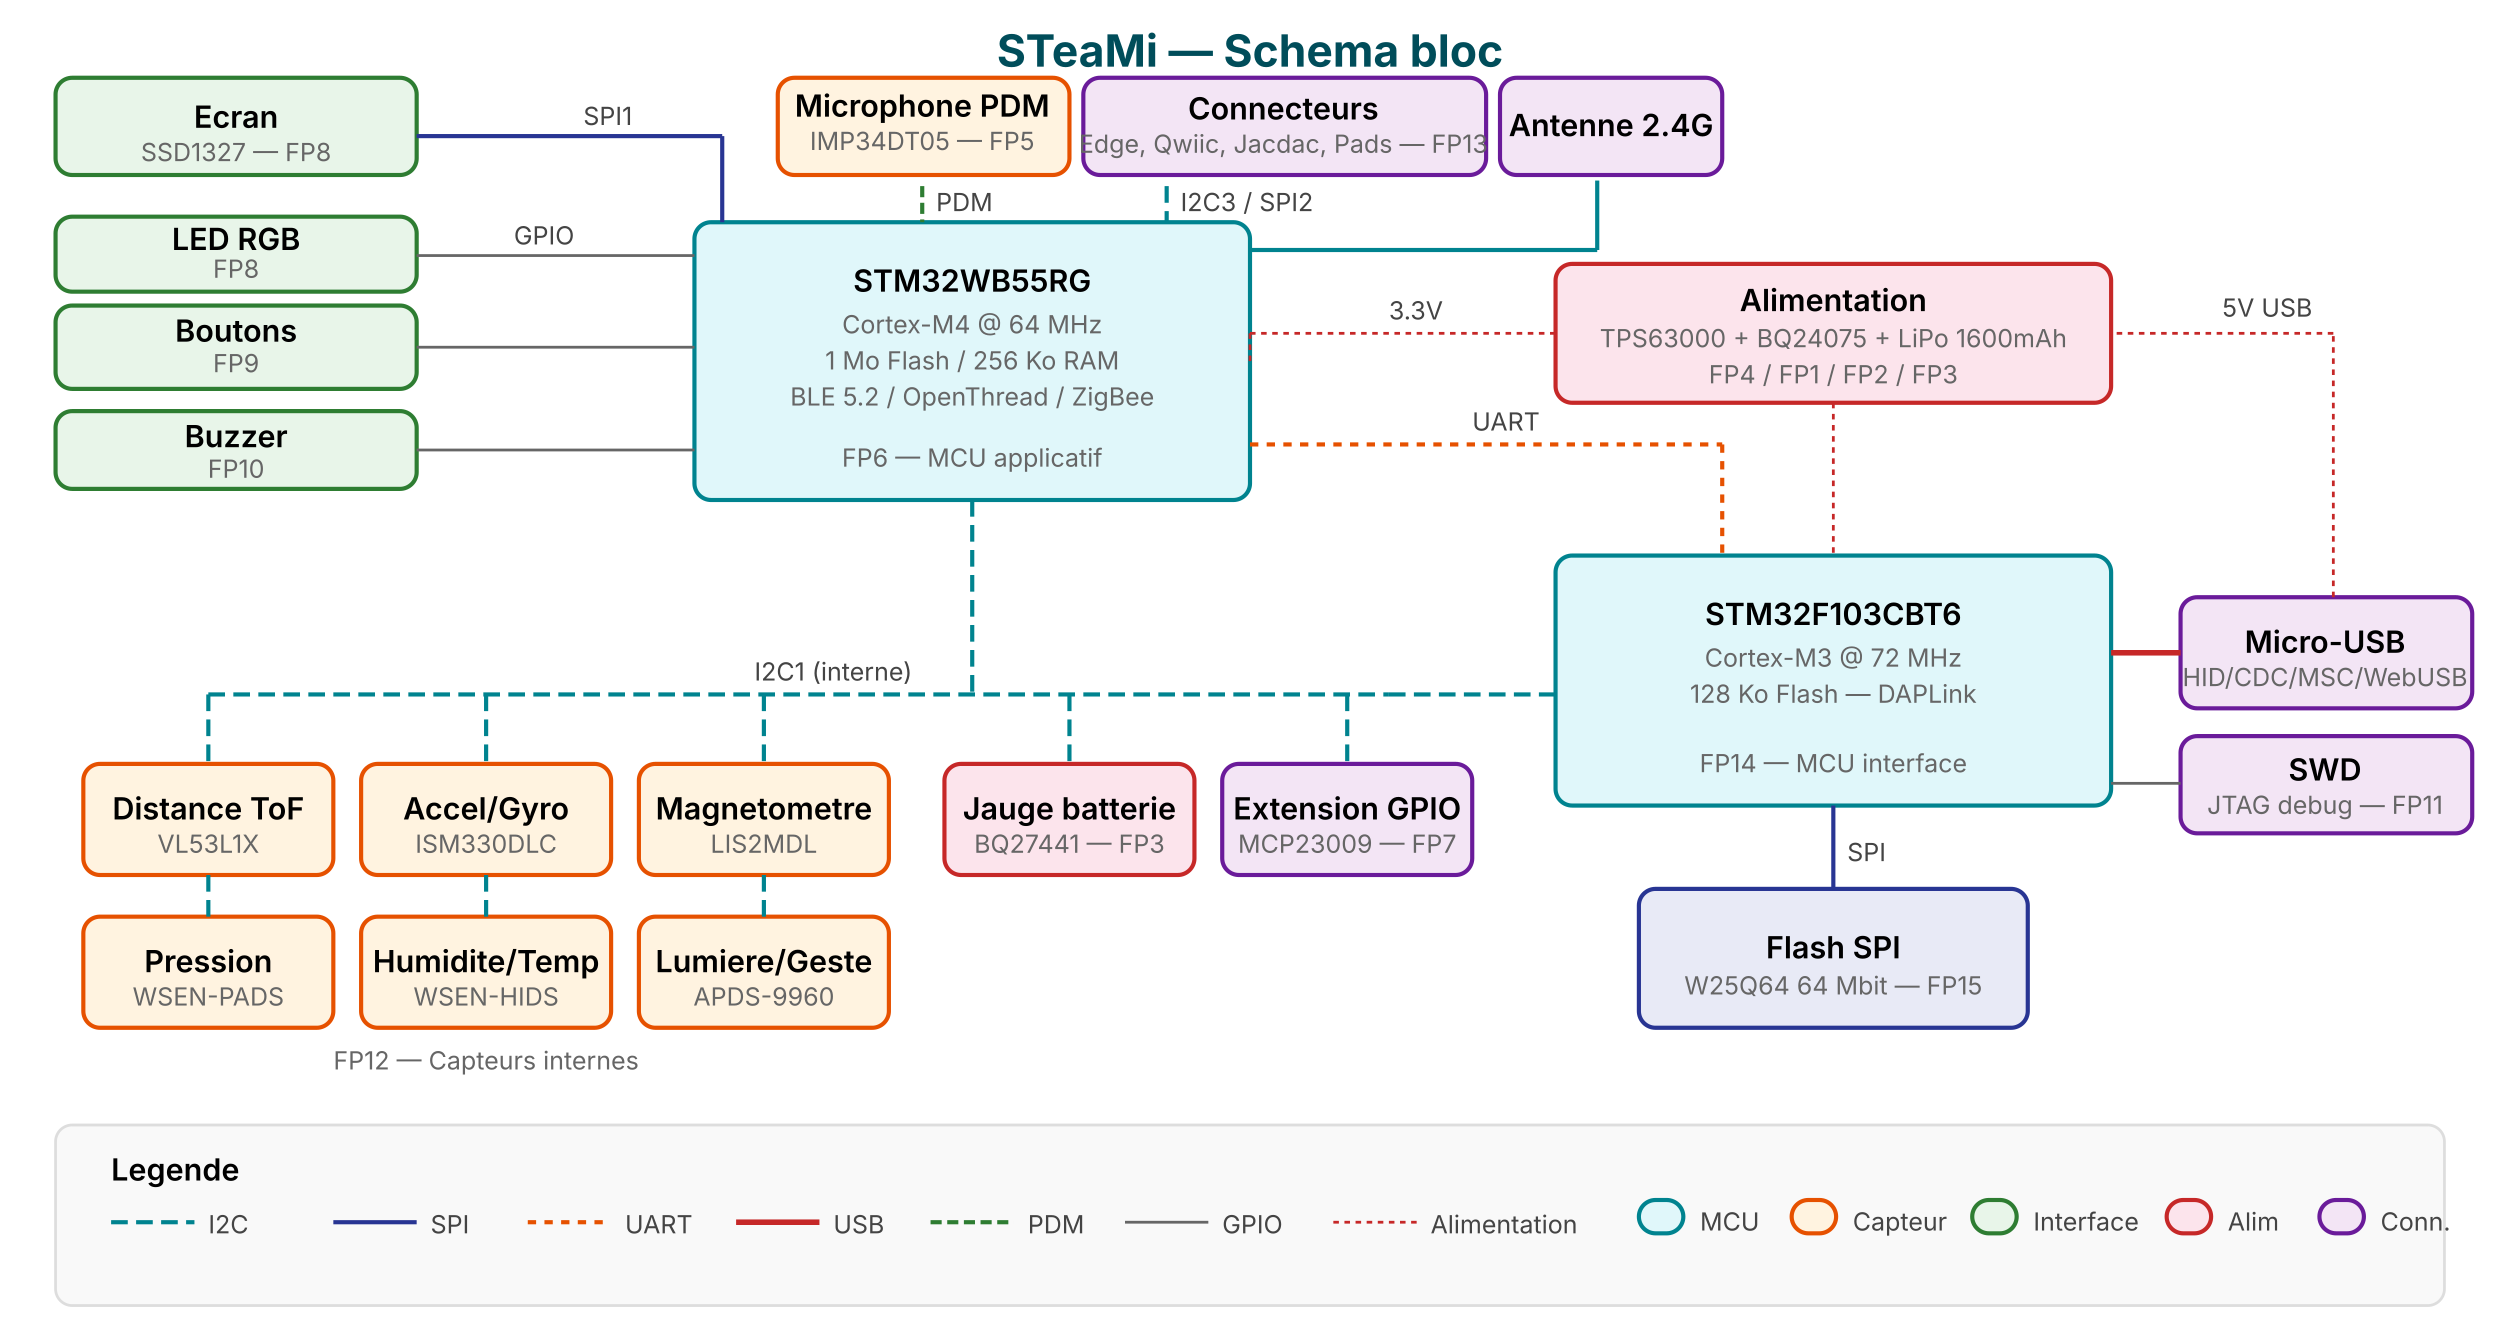
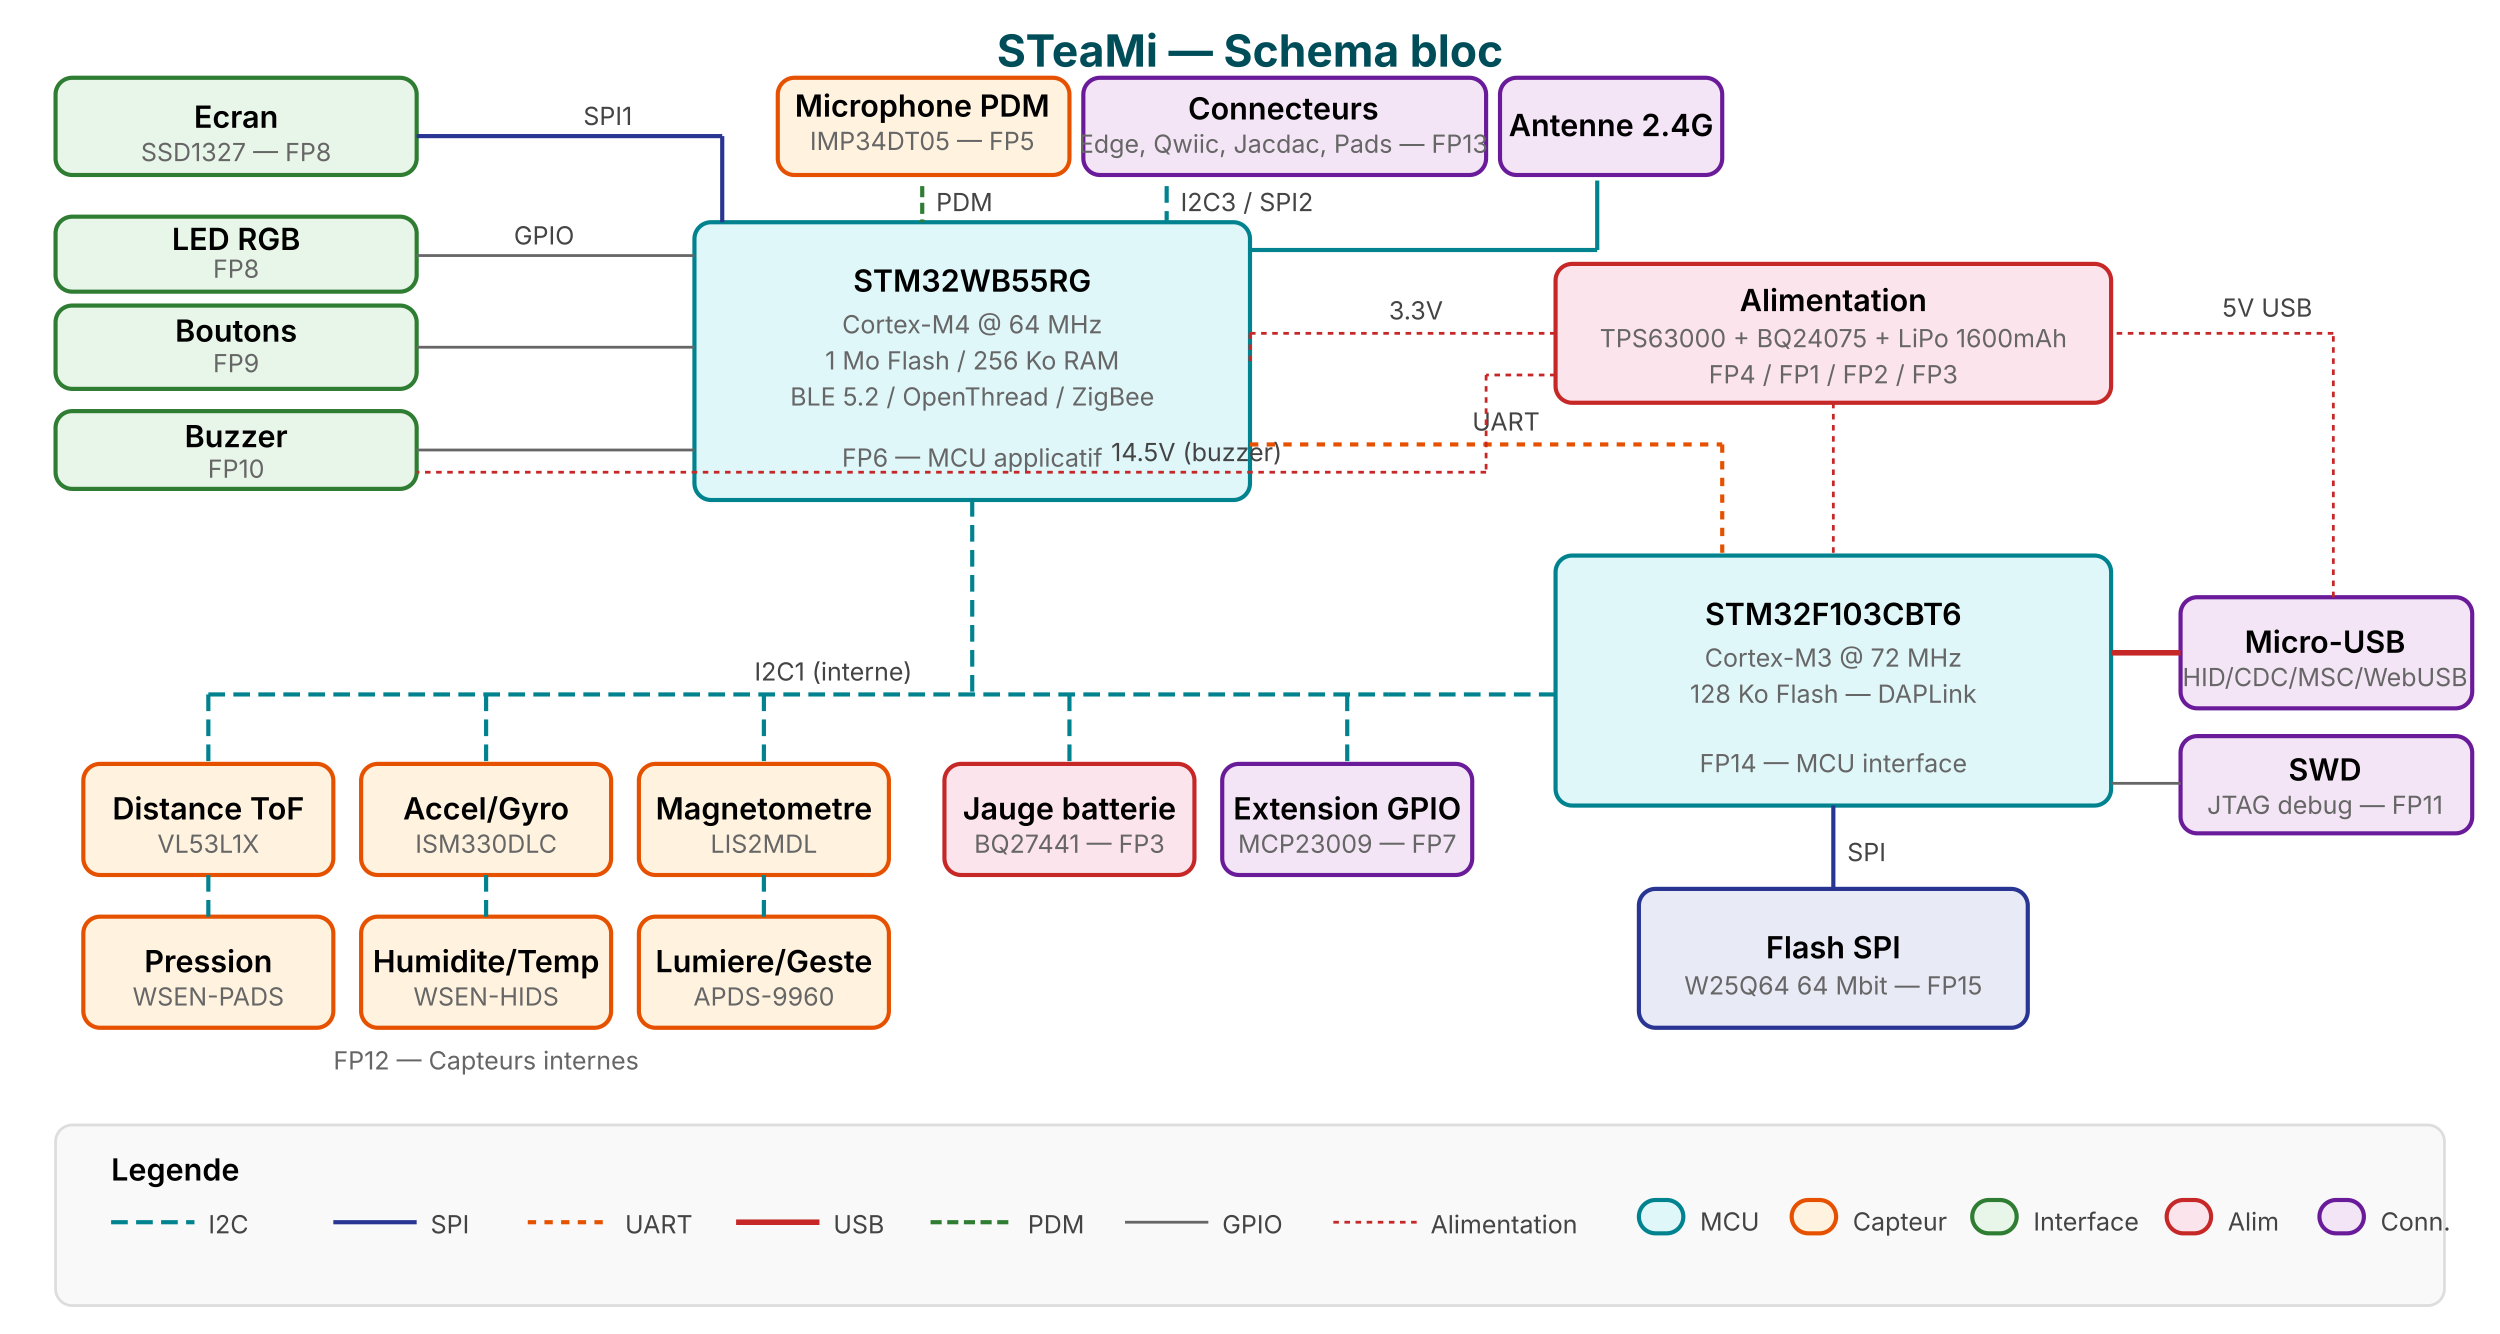
<svg xmlns="http://www.w3.org/2000/svg" viewBox="0 0 900 480" font-family="Inter, -apple-system, sans-serif" font-size="11">
  <defs>
    <style>
      .box { rx: 6; ry: 6; stroke-width: 1.5; }
      .mcu { fill: #e0f7fa; stroke: #00838f; }
      .sensor { fill: #fff3e0; stroke: #e65100; }
      .power { fill: #fce4ec; stroke: #c62828; }
      .ui { fill: #e8f5e9; stroke: #2e7d32; }
      .conn { fill: #f3e5f5; stroke: #6a1b9a; }
      .flash { fill: #e8eaf6; stroke: #283593; }
      .label { font-weight: 600; font-size: 11px; }
      .sublabel { font-size: 9px; fill: #666; }
      .bus { stroke-width: 1.5; fill: none; }
      .bus-i2c { stroke: #00838f; stroke-dasharray: 6,3; }
      .bus-spi { stroke: #283593; }
      .bus-uart { stroke: #e65100; stroke-dasharray: 3,3; }
      .bus-usb { stroke: #c62828; stroke-width: 2; }
      .bus-pwr { stroke: #c62828; stroke-width: 1; stroke-dasharray: 2,2; }
      .bus-pdm { stroke: #2e7d32; stroke-dasharray: 4,2; }
      .bus-gpio { stroke: #666; stroke-width: 1; }
      .title { font-size: 16px; font-weight: 700; fill: #004d5a; }
      .legend-text { font-size: 9px; fill: #444; }
    </style>
  </defs>
  <text x="450" y="24" text-anchor="middle" class="title">STeaMi — Schema bloc</text>
  <rect x="250" y="80" width="200" height="100" class="box mcu" />
  <text x="350" y="105" text-anchor="middle" class="label">STM32WB55RG</text>
  <text x="350" y="120" text-anchor="middle" class="sublabel">Cortex-M4 @ 64 MHz</text>
  <text x="350" y="133" text-anchor="middle" class="sublabel">1 Mo Flash / 256 Ko RAM</text>
  <text x="350" y="146" text-anchor="middle" class="sublabel">BLE 5.2 / OpenThread / ZigBee</text>
  <text x="350" y="168" text-anchor="middle" class="sublabel" fill="#00838f">FP6 — MCU applicatif</text>
  <rect x="540" y="28" width="80" height="35" class="box conn" />
  <text x="580" y="49" text-anchor="middle" class="label" font-size="9">Antenne 2.4G</text>
  <line x1="450" y1="90" x2="575" y2="90" class="bus" stroke="#00838f" stroke-width="1.5" />
  <line x1="575" y1="90" x2="575" y2="65" class="bus" stroke="#00838f" stroke-width="1.5" />
  <rect x="560" y="200" width="200" height="90" class="box mcu" />
  <text x="660" y="225" text-anchor="middle" class="label">STM32F103CBT6</text>
  <text x="660" y="240" text-anchor="middle" class="sublabel">Cortex-M3 @ 72 MHz</text>
  <text x="660" y="253" text-anchor="middle" class="sublabel">128 Ko Flash — DAPLink</text>
  <text x="660" y="278" text-anchor="middle" class="sublabel" fill="#00838f">FP14 — MCU interface</text>
  <rect x="785" y="215" width="105" height="40" class="box conn" />
  <text x="837" y="235" text-anchor="middle" class="label" font-size="9">Micro-USB</text>
  <text x="837" y="247" text-anchor="middle" class="sublabel">HID/CDC/MSC/WebUSB</text>
  <line x1="760" y1="235" x2="785" y2="235" class="bus bus-usb" />
  <line x1="450" y1="160" x2="620" y2="160" class="bus bus-uart" />
  <line x1="620" y1="160" x2="620" y2="200" class="bus bus-uart" />
  <text x="530" y="155" class="legend-text" fill="#e65100">UART</text>
  <rect x="590" y="320" width="140" height="50" class="box flash" />
  <text x="660" y="345" text-anchor="middle" class="label">Flash SPI</text>
  <text x="660" y="358" text-anchor="middle" class="sublabel">W25Q64 64 Mbit — FP15</text>
  <line x1="660" y1="290" x2="660" y2="320" class="bus bus-spi" />
  <text x="665" y="310" class="legend-text" fill="#283593">SPI</text>
  <line x1="75" y1="250" x2="500" y2="250" class="bus bus-i2c" />
  <text x="300" y="245" text-anchor="middle" class="legend-text" fill="#00838f">I2C1 (interne)</text>
  <line x1="350" y1="180" x2="350" y2="250" class="bus bus-i2c" />
  <line x1="560" y1="250" x2="500" y2="250" class="bus bus-i2c" />
  <rect x="30" y="275" width="90" height="40" class="box sensor" />
  <text x="75" y="295" text-anchor="middle" class="label" font-size="9">Distance ToF</text>
  <text x="75" y="307" text-anchor="middle" class="sublabel">VL53L1X</text>
  <line x1="75" y1="250" x2="75" y2="275" class="bus bus-i2c" />
  <rect x="130" y="275" width="90" height="40" class="box sensor" />
  <text x="175" y="295" text-anchor="middle" class="label" font-size="9">Accel/Gyro</text>
  <text x="175" y="307" text-anchor="middle" class="sublabel">ISM330DLC</text>
  <line x1="175" y1="250" x2="175" y2="275" class="bus bus-i2c" />
  <rect x="230" y="275" width="90" height="40" class="box sensor" />
  <text x="275" y="295" text-anchor="middle" class="label" font-size="9">Magnetometre</text>
  <text x="275" y="307" text-anchor="middle" class="sublabel">LIS2MDL</text>
  <line x1="275" y1="250" x2="275" y2="275" class="bus bus-i2c" />
  <rect x="30" y="330" width="90" height="40" class="box sensor" />
  <text x="75" y="350" text-anchor="middle" class="label" font-size="9">Pression</text>
  <text x="75" y="362" text-anchor="middle" class="sublabel">WSEN-PADS</text>
  <line x1="75" y1="315" x2="75" y2="330" class="bus bus-i2c" />
  <rect x="130" y="330" width="90" height="40" class="box sensor" />
  <text x="175" y="350" text-anchor="middle" class="label" font-size="9">Humidite/Temp</text>
  <text x="175" y="362" text-anchor="middle" class="sublabel">WSEN-HIDS</text>
  <line x1="175" y1="315" x2="175" y2="330" class="bus bus-i2c" />
  <rect x="230" y="330" width="90" height="40" class="box sensor" />
  <text x="275" y="350" text-anchor="middle" class="label" font-size="9">Lumiere/Geste</text>
  <text x="275" y="362" text-anchor="middle" class="sublabel">APDS-9960</text>
  <line x1="275" y1="315" x2="275" y2="330" class="bus bus-i2c" />
  <rect x="340" y="275" width="90" height="40" class="box power" />
  <text x="385" y="295" text-anchor="middle" class="label" font-size="9">Jauge batterie</text>
  <text x="385" y="307" text-anchor="middle" class="sublabel">BQ27441 — FP3</text>
  <line x1="385" y1="250" x2="385" y2="275" class="bus bus-i2c" />
  <rect x="440" y="275" width="90" height="40" class="box conn" />
  <text x="485" y="295" text-anchor="middle" class="label" font-size="9">Extension GPIO</text>
  <text x="485" y="307" text-anchor="middle" class="sublabel">MCP23009 — FP7</text>
  <line x1="485" y1="250" x2="485" y2="275" class="bus bus-i2c" />
  <text x="175" y="385" text-anchor="middle" class="sublabel" fill="#e65100">FP12 — Capteurs internes</text>
  <rect x="280" y="28" width="105" height="35" class="box sensor" />
  <text x="332" y="42" text-anchor="middle" class="label" font-size="9">Microphone PDM</text>
  <text x="332" y="54" text-anchor="middle" class="sublabel">IMP34DT05 — FP5</text>
  <line x1="332" y1="67" x2="332" y2="80" class="bus bus-pdm" />
  <text x="337" y="76" class="legend-text" fill="#2e7d32">PDM</text>
  <rect x="20" y="28" width="130" height="35" class="box ui" />
  <text x="85" y="46" text-anchor="middle" class="label" font-size="10">Ecran</text>
  <text x="85" y="58" text-anchor="middle" class="sublabel">SSD1327 — FP8</text>
  <line x1="150" y1="49" x2="260" y2="49" class="bus bus-spi" />
  <line x1="260" y1="49" x2="260" y2="80" class="bus bus-spi" />
  <text x="210" y="45" class="legend-text" fill="#283593">SPI1</text>
  <rect x="20" y="78" width="130" height="27" class="box ui" />
  <text x="85" y="90" text-anchor="middle" class="label" font-size="9">LED RGB</text>
  <text x="85" y="100" text-anchor="middle" class="sublabel">FP8</text>
  <line x1="150" y1="92" x2="250" y2="92" class="bus bus-gpio" />
  <text x="185" y="88" class="legend-text" fill="#666">GPIO</text>
  <rect x="20" y="110" width="130" height="30" class="box ui" />
  <text x="85" y="123" text-anchor="middle" class="label" font-size="9">Boutons</text>
  <text x="85" y="134" text-anchor="middle" class="sublabel">FP9</text>
  <line x1="150" y1="125" x2="250" y2="125" class="bus bus-gpio" />
  <rect x="20" y="148" width="130" height="28" class="box ui" />
  <text x="85" y="161" text-anchor="middle" class="label" font-size="9">Buzzer</text>
  <text x="85" y="172" text-anchor="middle" class="sublabel">FP10</text>
  <line x1="150" y1="162" x2="250" y2="162" class="bus bus-gpio" />
  <rect x="560" y="95" width="200" height="50" class="box power" />
  <text x="660" y="112" text-anchor="middle" class="label" font-size="10">Alimentation</text>
  <text x="660" y="125" text-anchor="middle" class="sublabel">TPS63000 + BQ24075 + LiPo 1600mAh</text>
  <text x="660" y="138" text-anchor="middle" class="sublabel" fill="#c62828">FP4 / FP1 / FP2 / FP3</text>
+   <line x1="560" y1="135" x2="535" y2="135" class="bus bus-pwr" />
+   <line x1="535" y1="135" x2="535" y2="170" class="bus bus-pwr" />
+   <line x1="535" y1="170" x2="150" y2="170" class="bus bus-pwr" />
+   <text x="400" y="166" class="legend-text" fill="#c62828">14.5V (buzzer)</text>
  <line x1="660" y1="145" x2="660" y2="200" class="bus bus-pwr" stroke-dasharray="2,4" />
  <line x1="560" y1="120" x2="450" y2="120" class="bus bus-pwr" />
  <line x1="450" y1="120" x2="450" y2="130" class="bus bus-pwr" />
  <text x="500" y="115" class="legend-text" fill="#c62828">3.3V</text>
  <line x1="840" y1="215" x2="840" y2="120" class="bus bus-pwr" />
  <line x1="840" y1="120" x2="760" y2="120" class="bus bus-pwr" />
  <text x="800" y="114" class="legend-text" fill="#c62828">5V USB</text>
  <rect x="390" y="28" width="145" height="35" class="box conn" />
  <text x="462" y="43" text-anchor="middle" class="label" font-size="9">Connecteurs</text>
  <text x="462" y="55" text-anchor="middle" class="sublabel">Edge, Qwiic, Jacdac, Pads — FP13</text>
  <line x1="420" y1="67" x2="420" y2="80" class="bus bus-i2c" stroke="#6a1b9a" />
  <text x="425" y="76" class="legend-text" fill="#6a1b9a">I2C3 / SPI2</text>
  <rect x="785" y="265" width="105" height="35" class="box conn" />
  <text x="837" y="281" text-anchor="middle" class="label" font-size="9">SWD</text>
  <text x="837" y="293" text-anchor="middle" class="sublabel">JTAG debug — FP11</text>
  <line x1="760" y1="282" x2="785" y2="282" class="bus bus-gpio" />
  <rect x="20" y="405" width="860" height="65" rx="6" fill="#f9f9f9" stroke="#ddd" />
  <text x="40" y="425" class="label" font-size="10">Legende</text>
  <line x1="40" y1="440" x2="70" y2="440" class="bus bus-i2c" />
  <text x="75" y="444" class="legend-text">I2C</text>
  <line x1="120" y1="440" x2="150" y2="440" class="bus bus-spi" />
  <text x="155" y="444" class="legend-text">SPI</text>
  <line x1="190" y1="440" x2="220" y2="440" class="bus bus-uart" />
  <text x="225" y="444" class="legend-text">UART</text>
  <line x1="265" y1="440" x2="295" y2="440" class="bus bus-usb" />
  <text x="300" y="444" class="legend-text">USB</text>
  <line x1="335" y1="440" x2="365" y2="440" class="bus bus-pdm" />
  <text x="370" y="444" class="legend-text">PDM</text>
  <line x1="405" y1="440" x2="435" y2="440" class="bus bus-gpio" />
  <text x="440" y="444" class="legend-text">GPIO</text>
  <line x1="480" y1="440" x2="510" y2="440" class="bus bus-pwr" />
  <text x="515" y="444" class="legend-text">Alimentation</text>
  <rect x="590" y="432" width="16" height="12" class="box mcu" />
  <text x="612" y="443" class="legend-text">MCU</text>
  <rect x="645" y="432" width="16" height="12" class="box sensor" />
  <text x="667" y="443" class="legend-text">Capteur</text>
  <rect x="710" y="432" width="16" height="12" class="box ui" />
  <text x="732" y="443" class="legend-text">Interface</text>
  <rect x="780" y="432" width="16" height="12" class="box power" />
  <text x="802" y="443" class="legend-text">Alim</text>
  <rect x="835" y="432" width="16" height="12" class="box conn" />
  <text x="857" y="443" class="legend-text">Conn.</text>
</svg>
